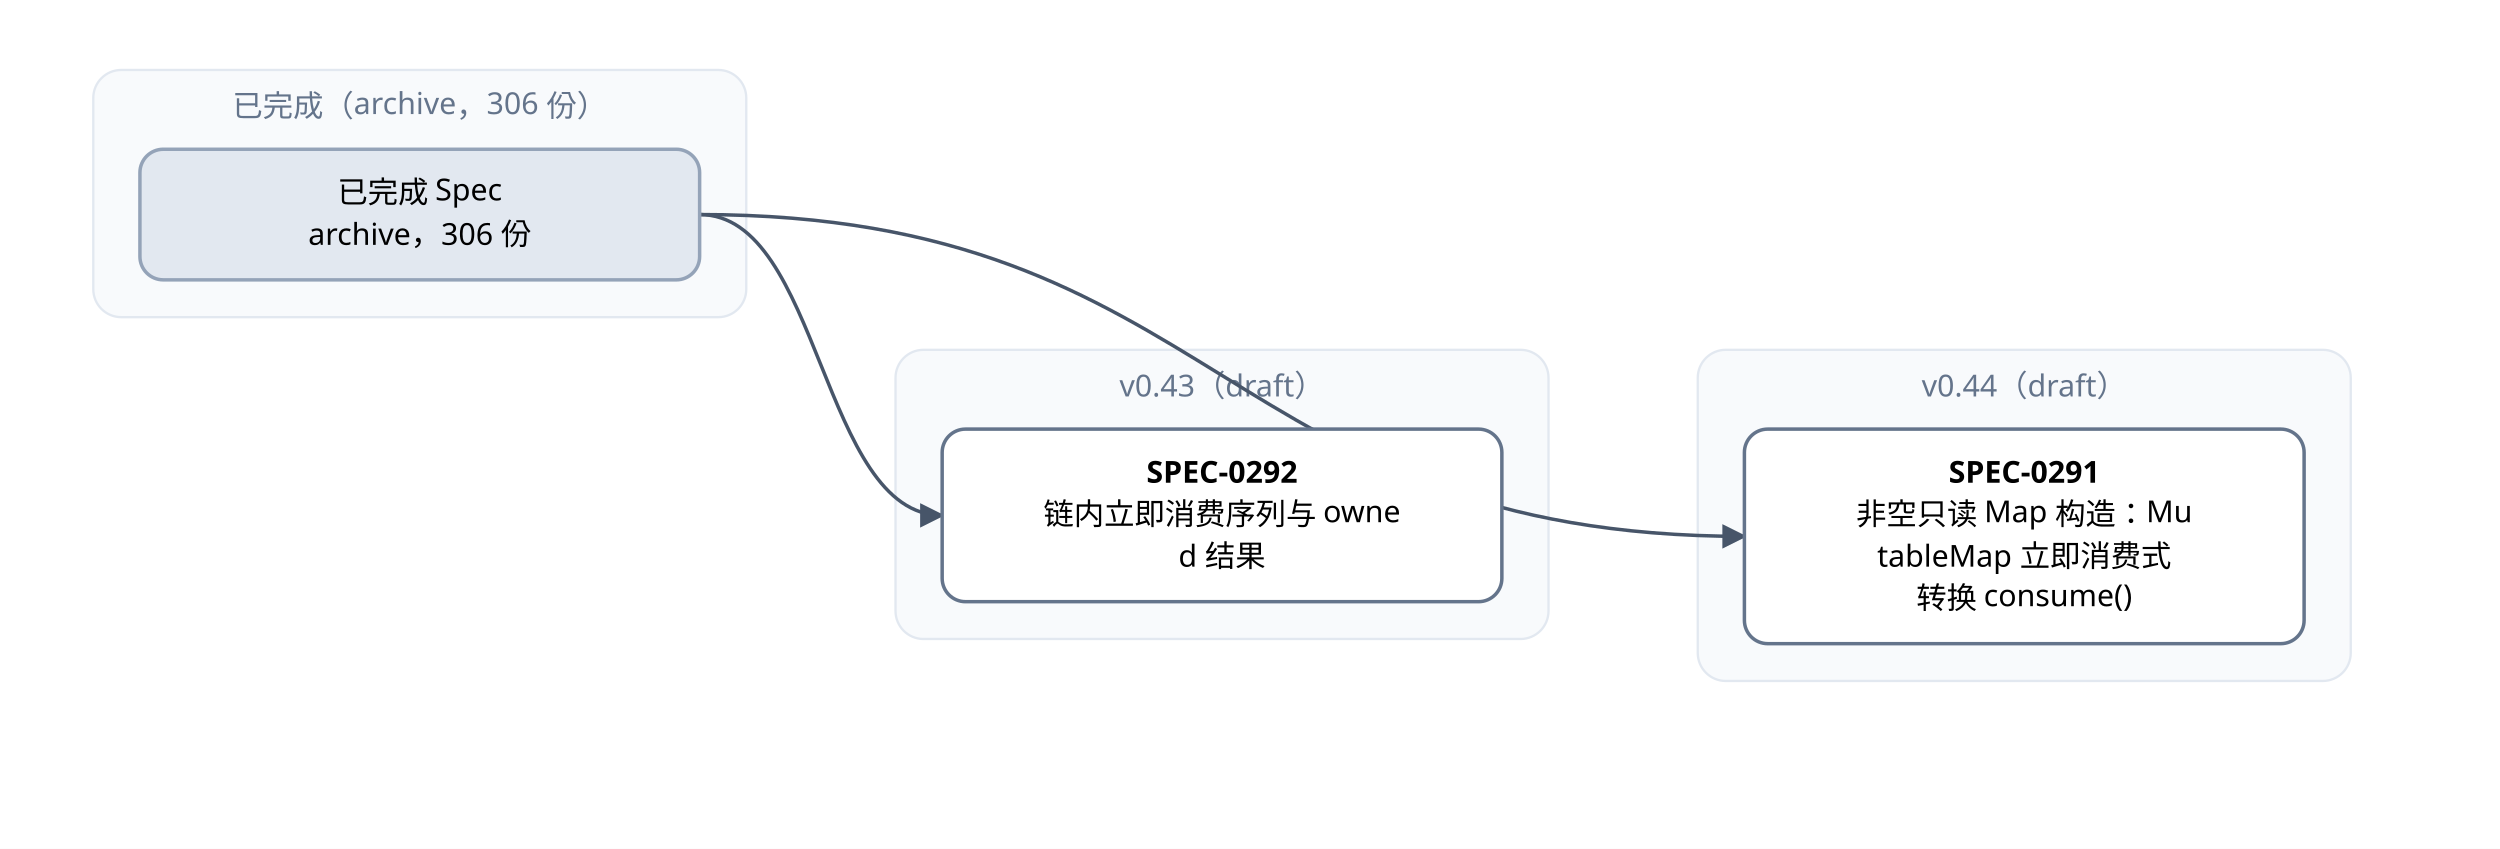
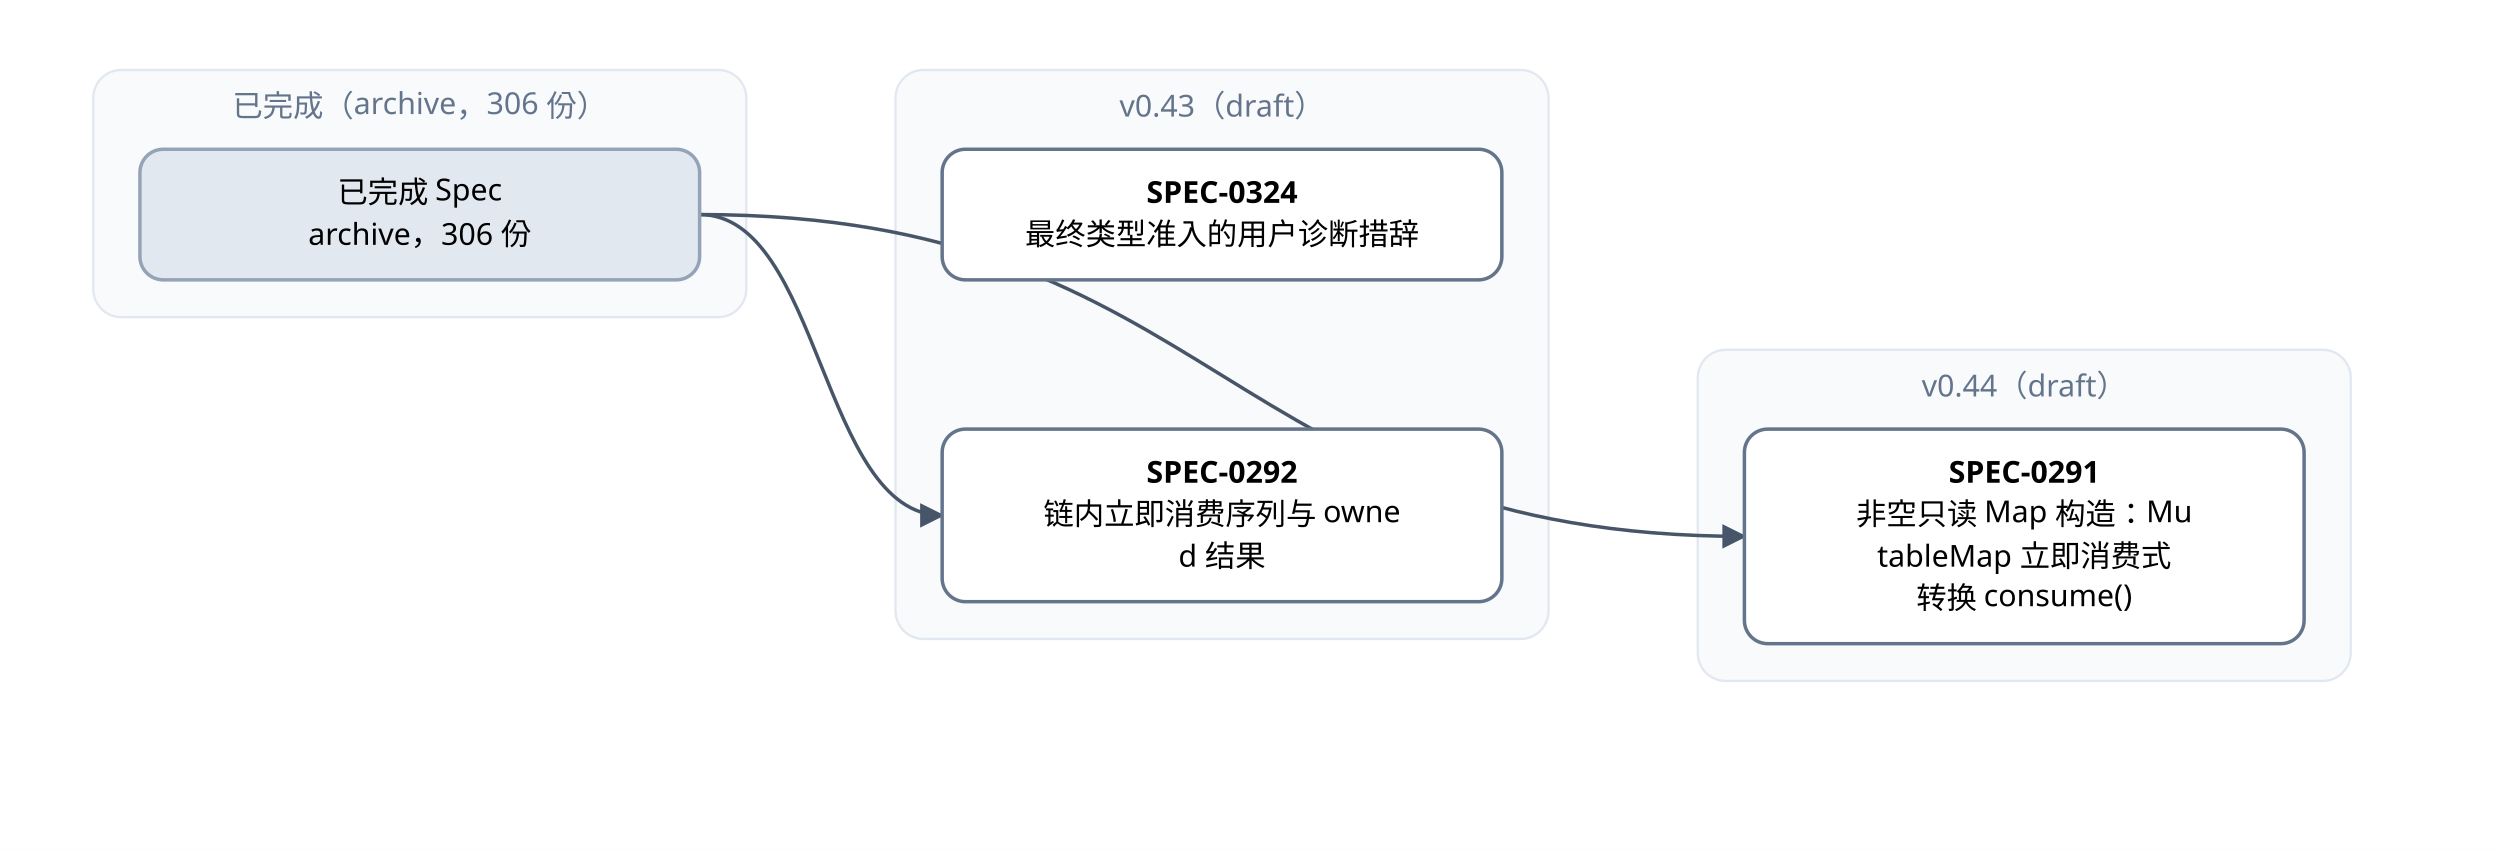
<svg xmlns="http://www.w3.org/2000/svg" width="1072" height="364" viewBox="0 0 1072 364" font-family="PingFang SC, Microsoft YaHei, sans-serif">
  <defs>
    <marker id="arrow" viewBox="0 0 10 10" refX="9" refY="5" markerWidth="7" markerHeight="7" orient="auto-start-reverse">
      <path d="M0,0 L10,5 L0,10 z" fill="#475569" />
    </marker>
  </defs>
  <rect width="1072" height="364" fill="#ffffff" />
  <rect x="40" y="30" width="280" height="106" rx="12" fill="#f8fafc" stroke="#e2e8f0" />
  <text x="180" y="50" text-anchor="middle" font-size="13" fill="#64748b">已完成（archive，306 份）</text>
-   <rect x="384" y="150" width="280" height="124" rx="12" fill="#f8fafc" stroke="#e2e8f0" />
-   <text x="524" y="170" text-anchor="middle" font-size="13" fill="#64748b">v0.43（draft）</text>
+   <rect x="384" y="30" width="280" height="244" rx="12" fill="#f8fafc" stroke="#e2e8f0" />
+   <text x="524" y="50" text-anchor="middle" font-size="13" fill="#64748b">v0.43（draft）</text>
  <rect x="728" y="150" width="280" height="142" rx="12" fill="#f8fafc" stroke="#e2e8f0" />
  <text x="868" y="170" text-anchor="middle" font-size="13" fill="#64748b">v0.44（draft）</text>
  <path d="M 300 92 C 524 92, 524 230, 748 230" fill="none" stroke="#475569" stroke-width="1.5" marker-end="url(#arrow)" />
  <path d="M 300 92 C 352 92, 352 221, 404 221" fill="none" stroke="#475569" stroke-width="1.5" marker-end="url(#arrow)" />
  <rect x="748" y="184" width="240" height="92" rx="10" fill="#ffffff" stroke="#64748b" stroke-width="1.5" />
  <text x="868" y="207" text-anchor="middle" font-size="13" font-weight="600">SPEC-0291</text>
  <text x="868" y="225" text-anchor="middle" font-size="13">非空只读 Map 构造：Mu</text>
  <text x="868" y="243" text-anchor="middle" font-size="13">tableMap 立即消费式</text>
  <text x="868" y="261" text-anchor="middle" font-size="13">转换 consume()</text>
  <rect x="404" y="184" width="240" height="74" rx="10" fill="#ffffff" stroke="#64748b" stroke-width="1.5" />
  <text x="524" y="207" text-anchor="middle" font-size="13" font-weight="600">SPEC-0292</text>
  <text x="524" y="225" text-anchor="middle" font-size="13">链内立即消费序列与 owne</text>
  <text x="524" y="243" text-anchor="middle" font-size="13">d 结果</text>
+   <rect x="404" y="64" width="240" height="56" rx="10" fill="#ffffff" stroke="#64748b" stroke-width="1.5" />
+   <text x="524" y="87" text-anchor="middle" font-size="13" font-weight="600">SPEC-0324</text>
+   <text x="524" y="105" text-anchor="middle" font-size="13">最终类型准入的用户诊断措辞</text>
  <rect x="60" y="64" width="240" height="56" rx="10" fill="#e2e8f0" stroke="#94a3b8" stroke-width="1.5" />
  <text x="180" y="87" text-anchor="middle" font-size="13">已完成 Spec</text>
  <text x="180" y="105" text-anchor="middle" font-size="13">archive，306 份</text>
</svg>
